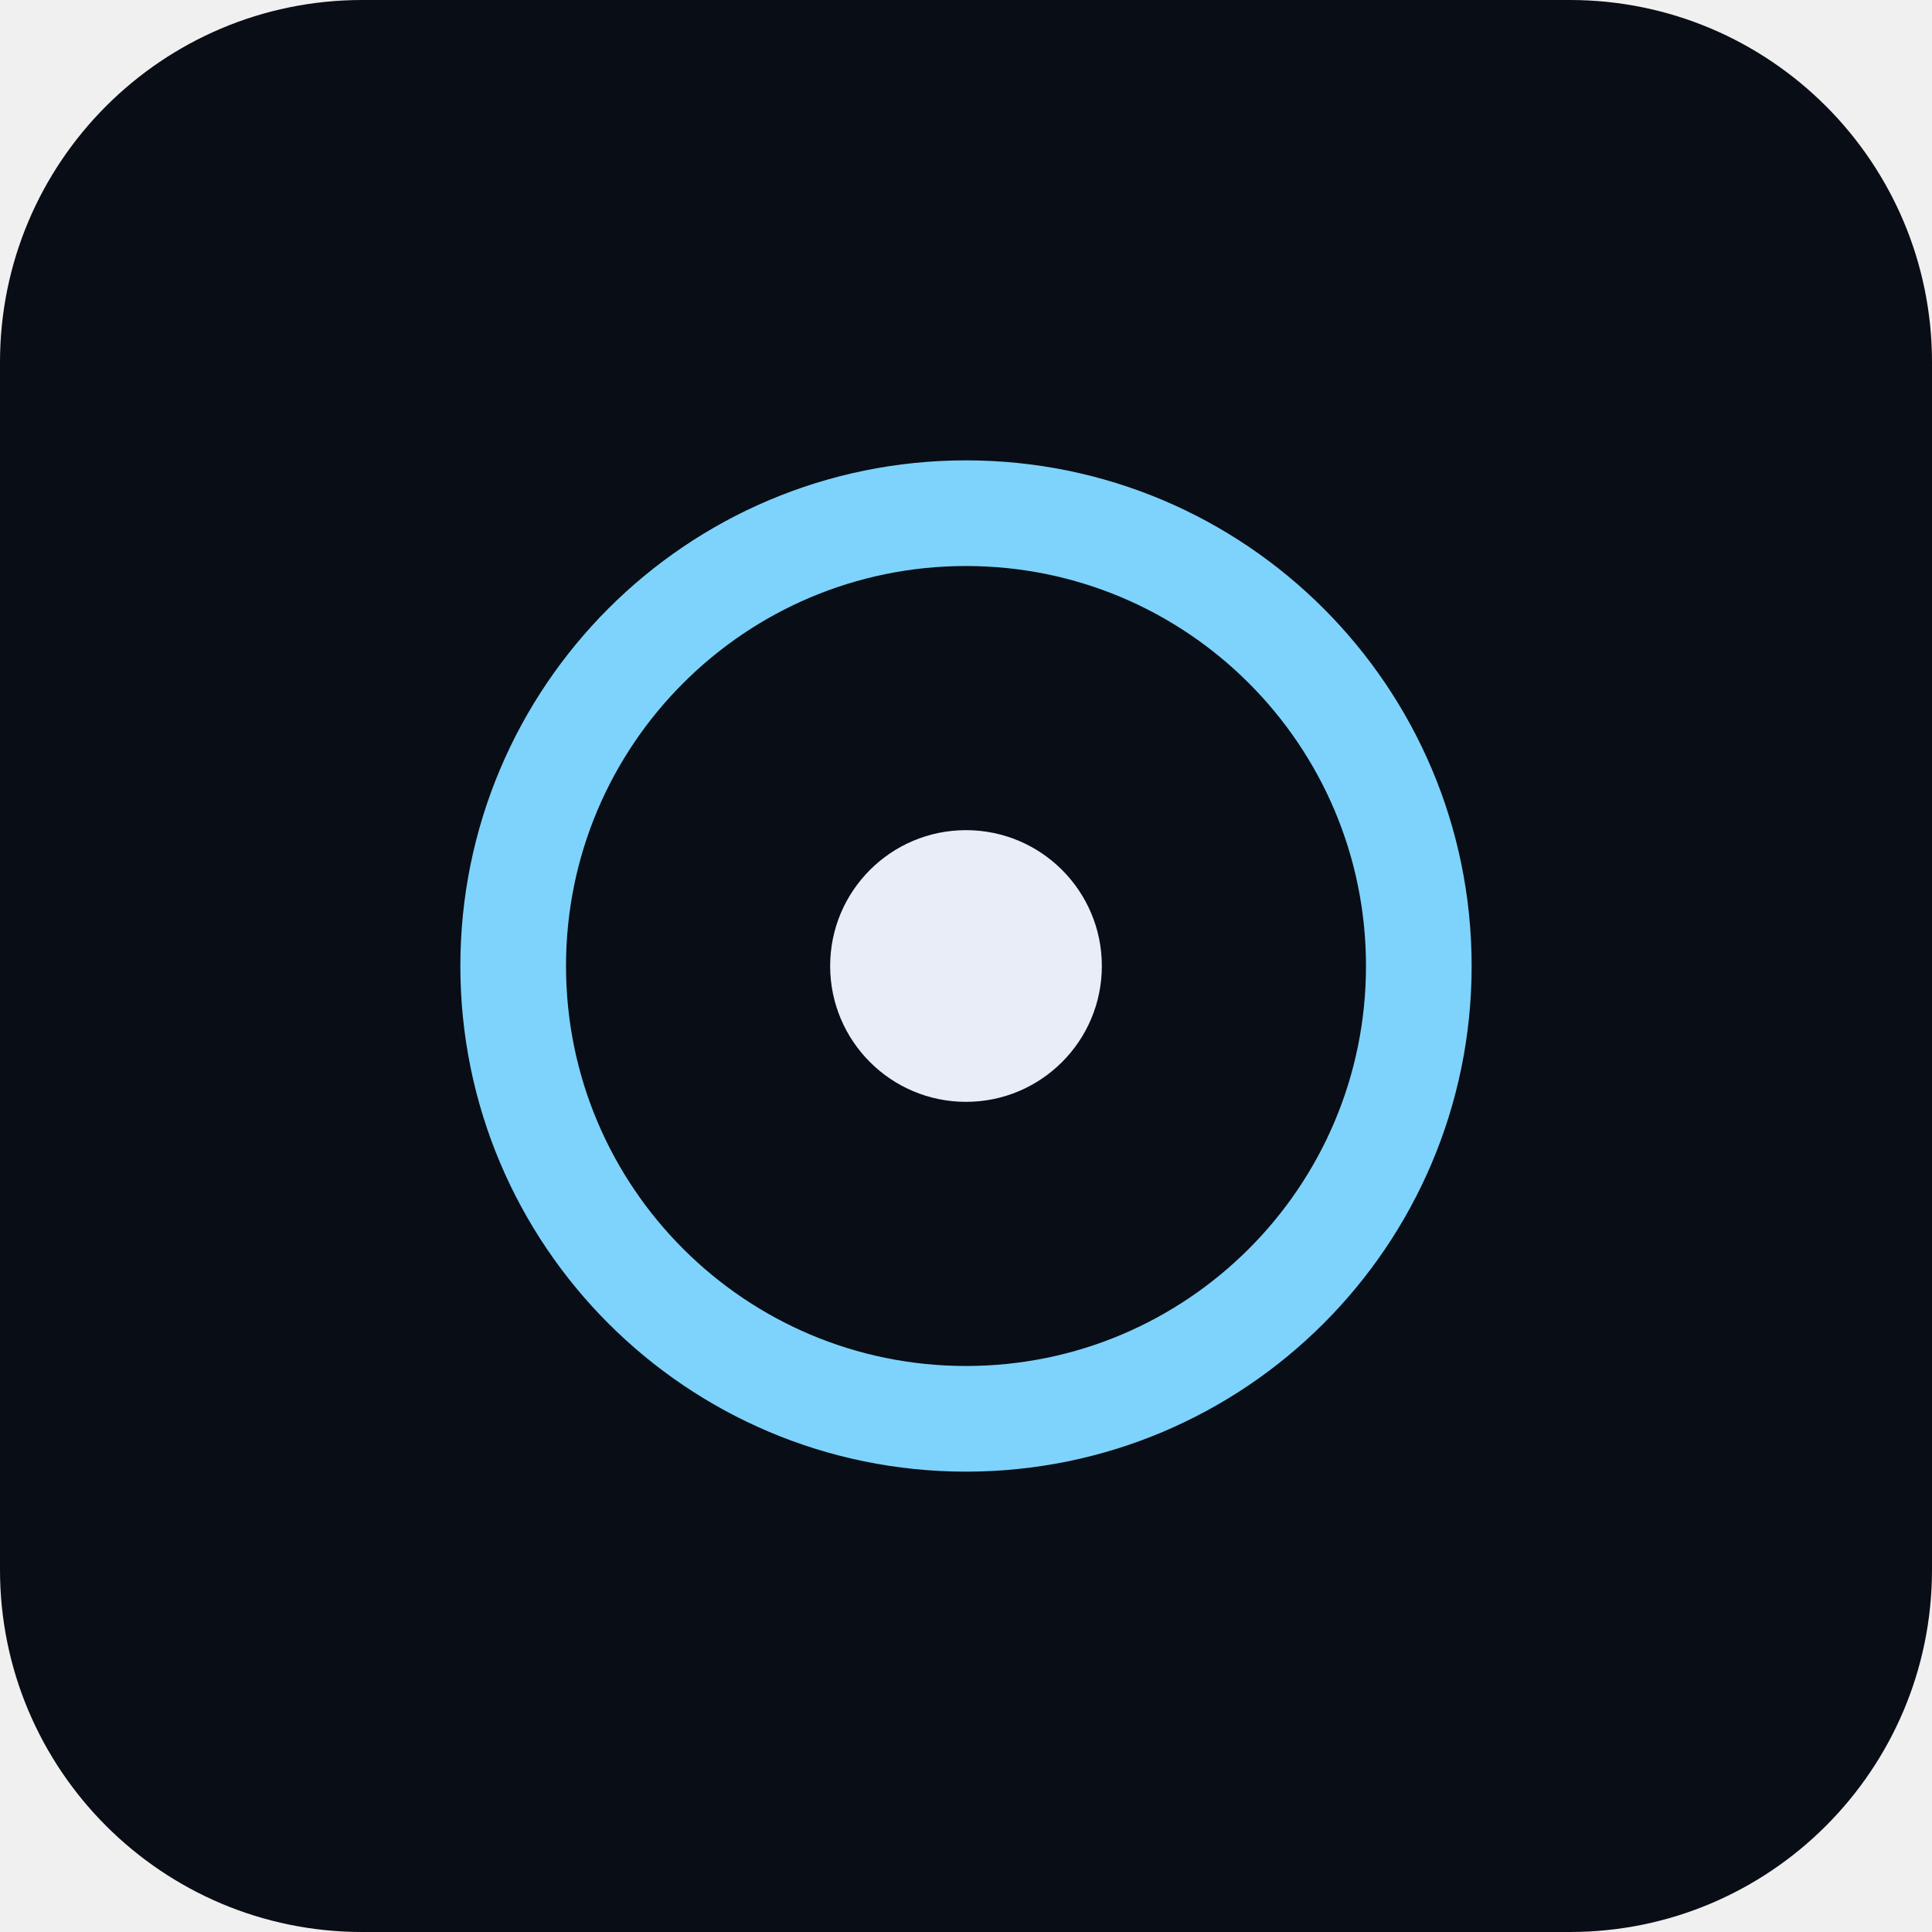
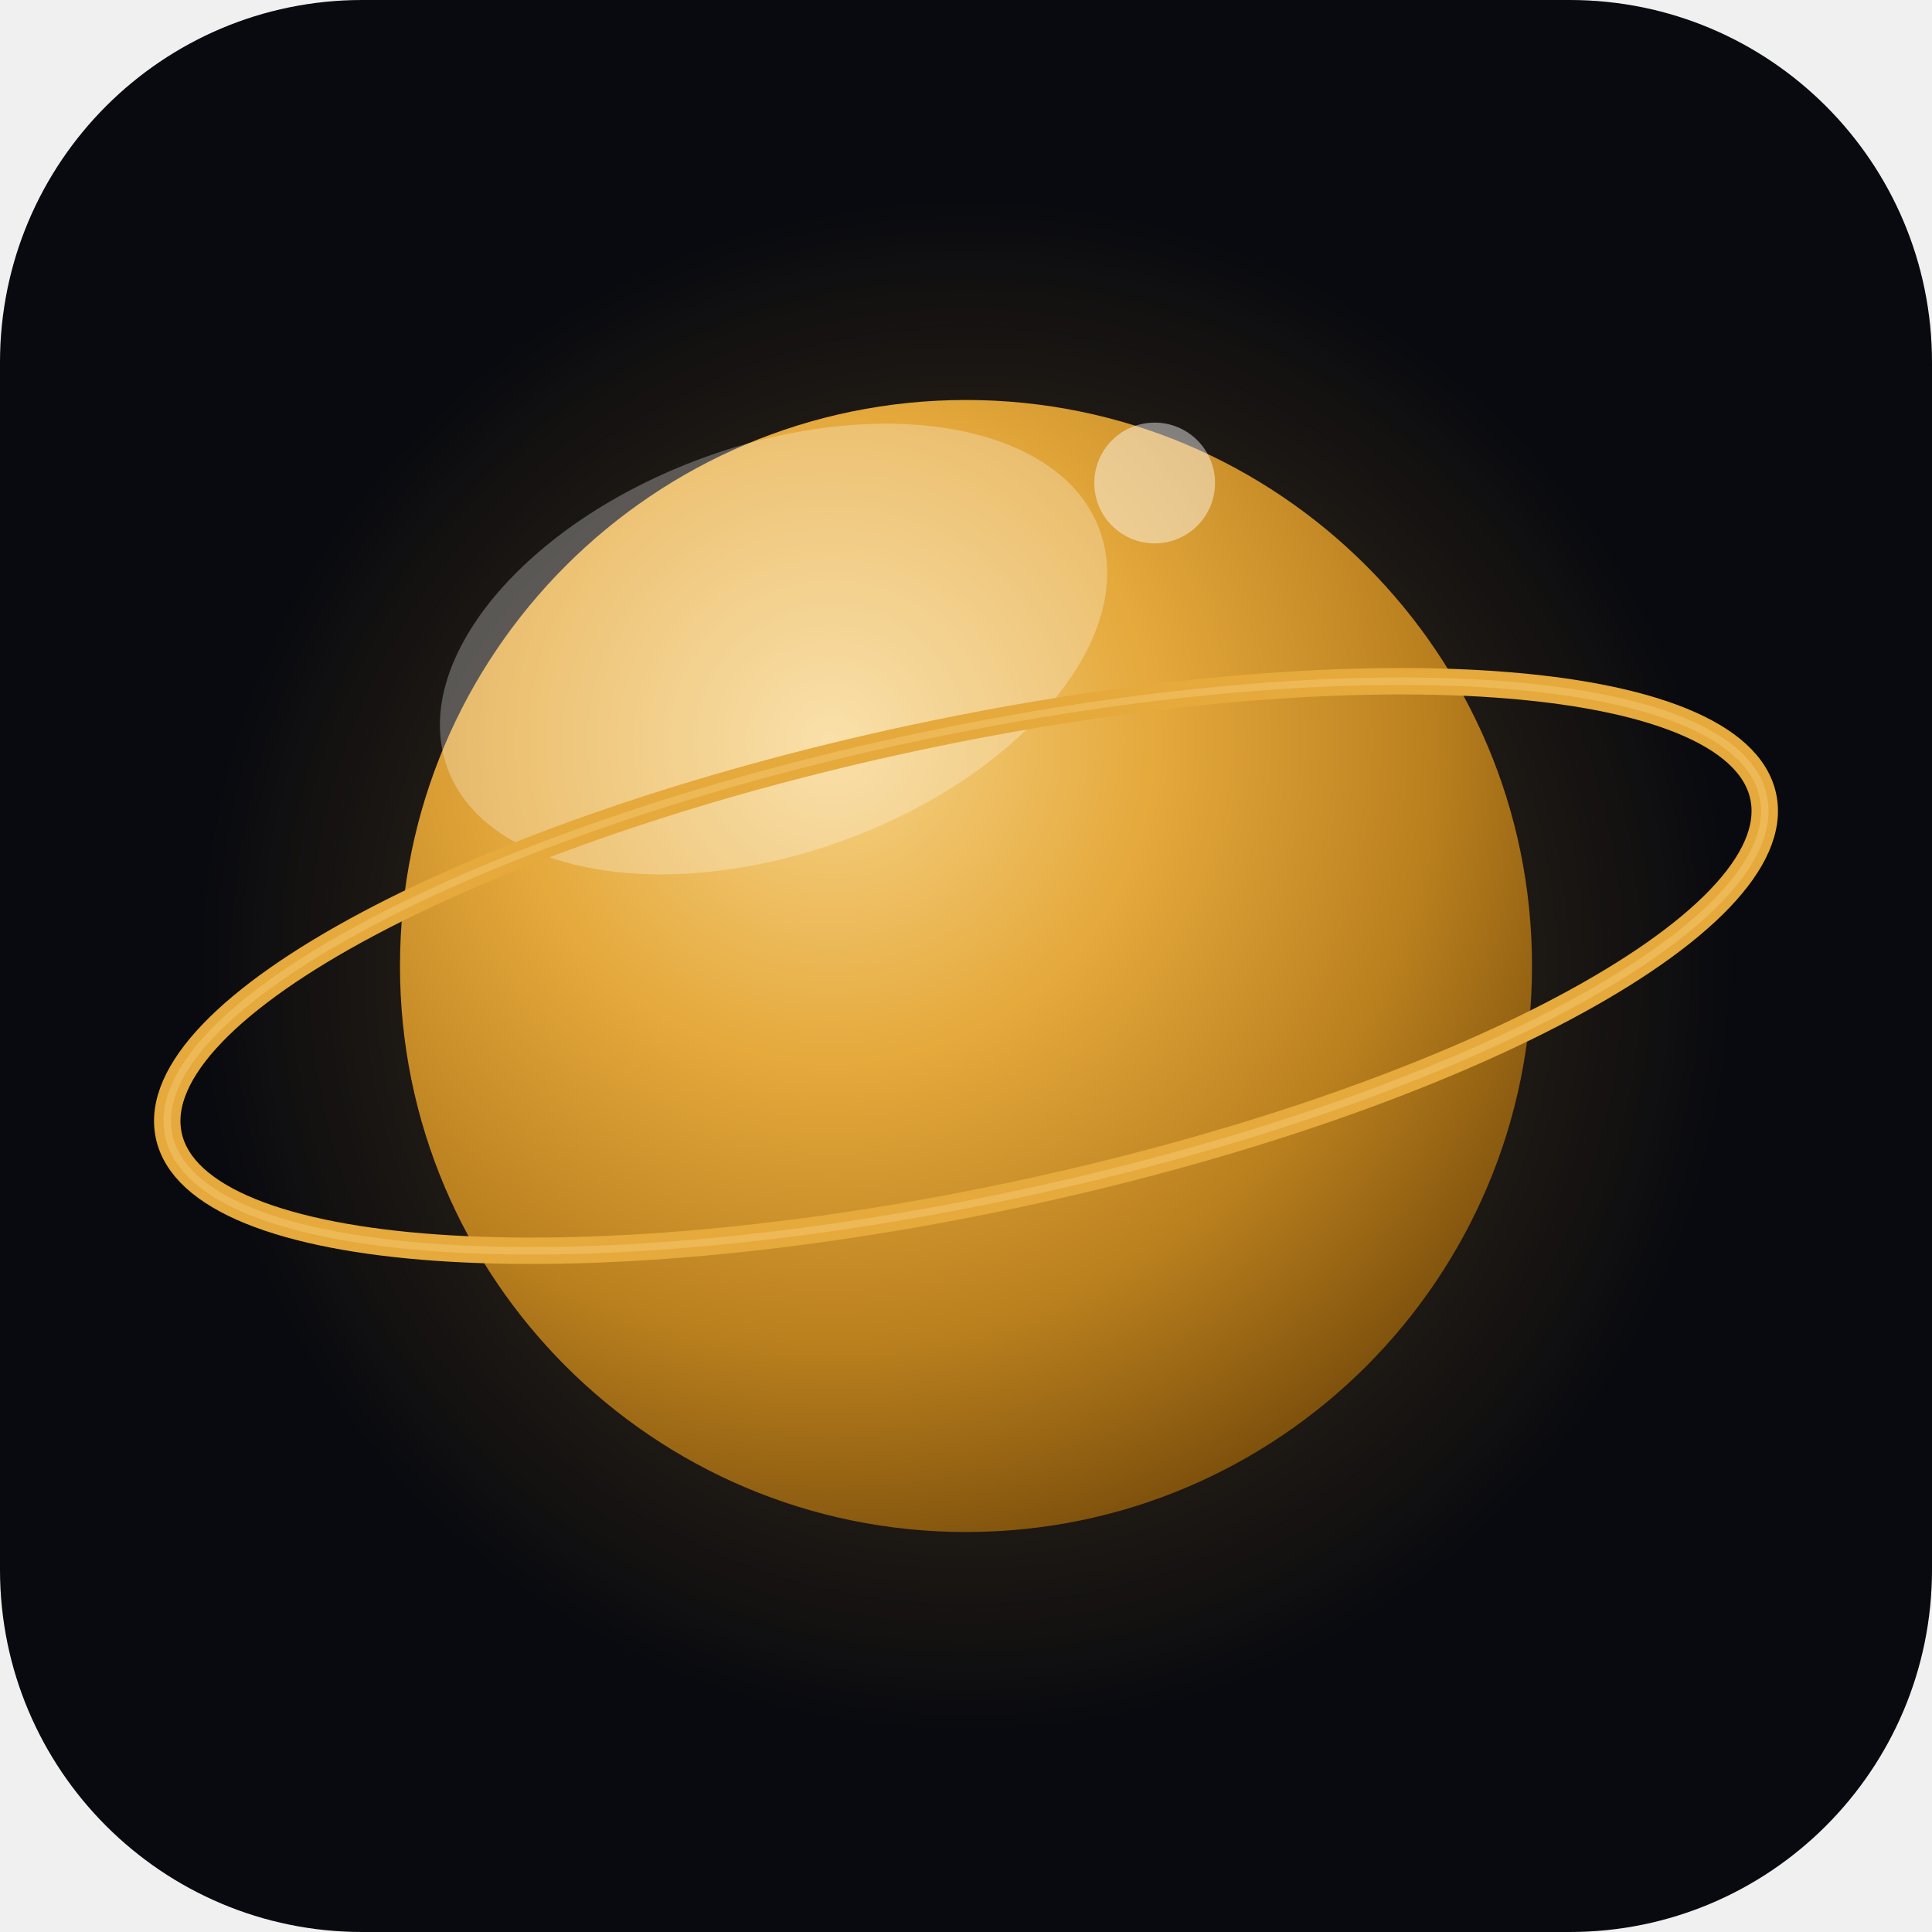
<svg xmlns="http://www.w3.org/2000/svg" viewBox="0 0 512 512" role="img" aria-label="EchoMind">
-   <rect width="512" height="512" rx="96" fill="#090d16" />
-   <circle cx="256" cy="256" r="120" fill="none" stroke="#7dd3fc" stroke-width="28" />
-   <circle cx="256" cy="256" r="36" fill="#e8edf7" />
+   <defs>
+     <radialGradient id="sphere" cx="38%" cy="30%" r="75%">
+       <stop offset="0%" stop-color="#F7D488" />
+       <stop offset="38%" stop-color="#E5A93C" />
+       <stop offset="72%" stop-color="#B97F1E" />
+       <stop offset="100%" stop-color="#7A4E0B" />
+     </radialGradient>
+     <radialGradient id="glow" cx="50%" cy="50%" r="50%">
+       <stop offset="0%" stop-color="#E5A93C" stop-opacity="0.35" />
+       <stop offset="100%" stop-color="#E5A93C" stop-opacity="0" />
+     </radialGradient>
+   </defs>
+   <rect width="512" height="512" rx="96" fill="#090A0F" />
+   <circle cx="256" cy="256" r="205" fill="url(#glow)" />
+   <circle cx="256" cy="256" r="150" fill="url(#sphere)" />
+   <ellipse cx="205" cy="172" rx="92" ry="54" transform="rotate(-20 205 172)" fill="#FFFFFF" opacity="0.28" />
+   <circle cx="306" cy="128" r="16" fill="#FFFFFF" opacity="0.45" />
+   <ellipse cx="256" cy="256" rx="216" ry="62" transform="rotate(-12 256 256)" fill="none" stroke="#E5A93C" stroke-width="7" />
+   <ellipse cx="256" cy="256" rx="216" ry="62" transform="rotate(-12 256 256)" fill="none" stroke="#F2C268" stroke-width="2" opacity="0.6" />
</svg>
